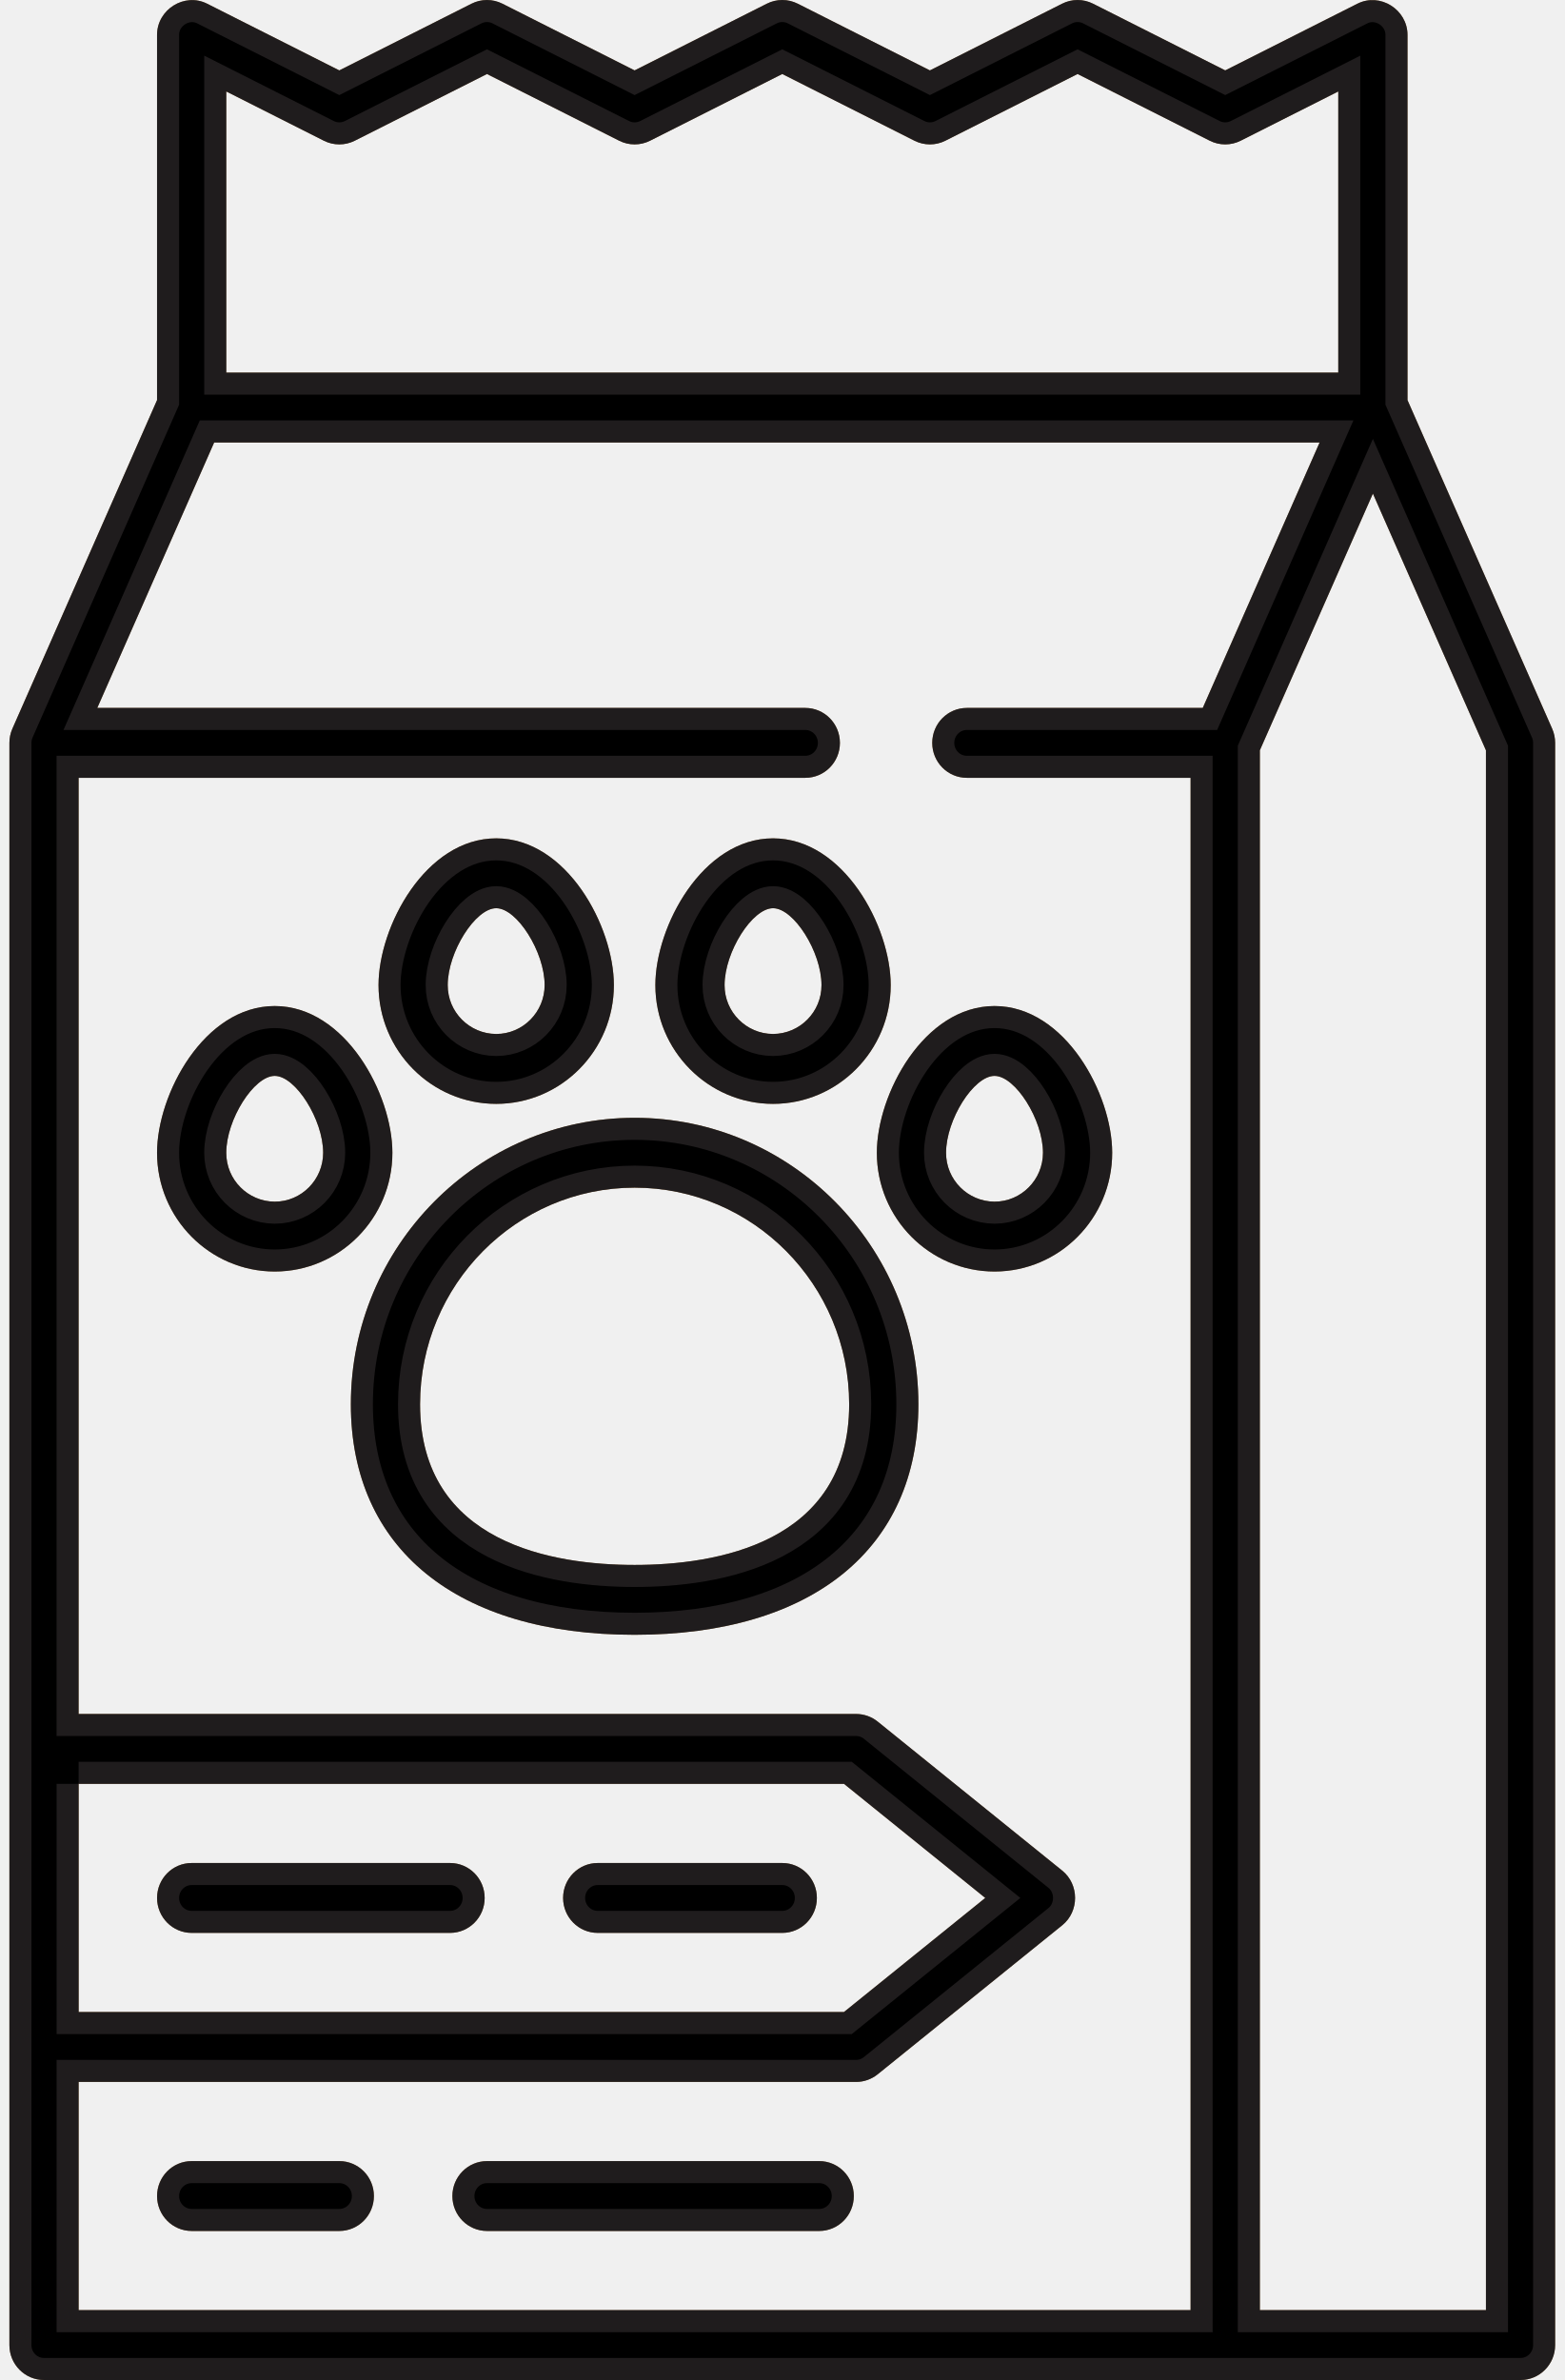
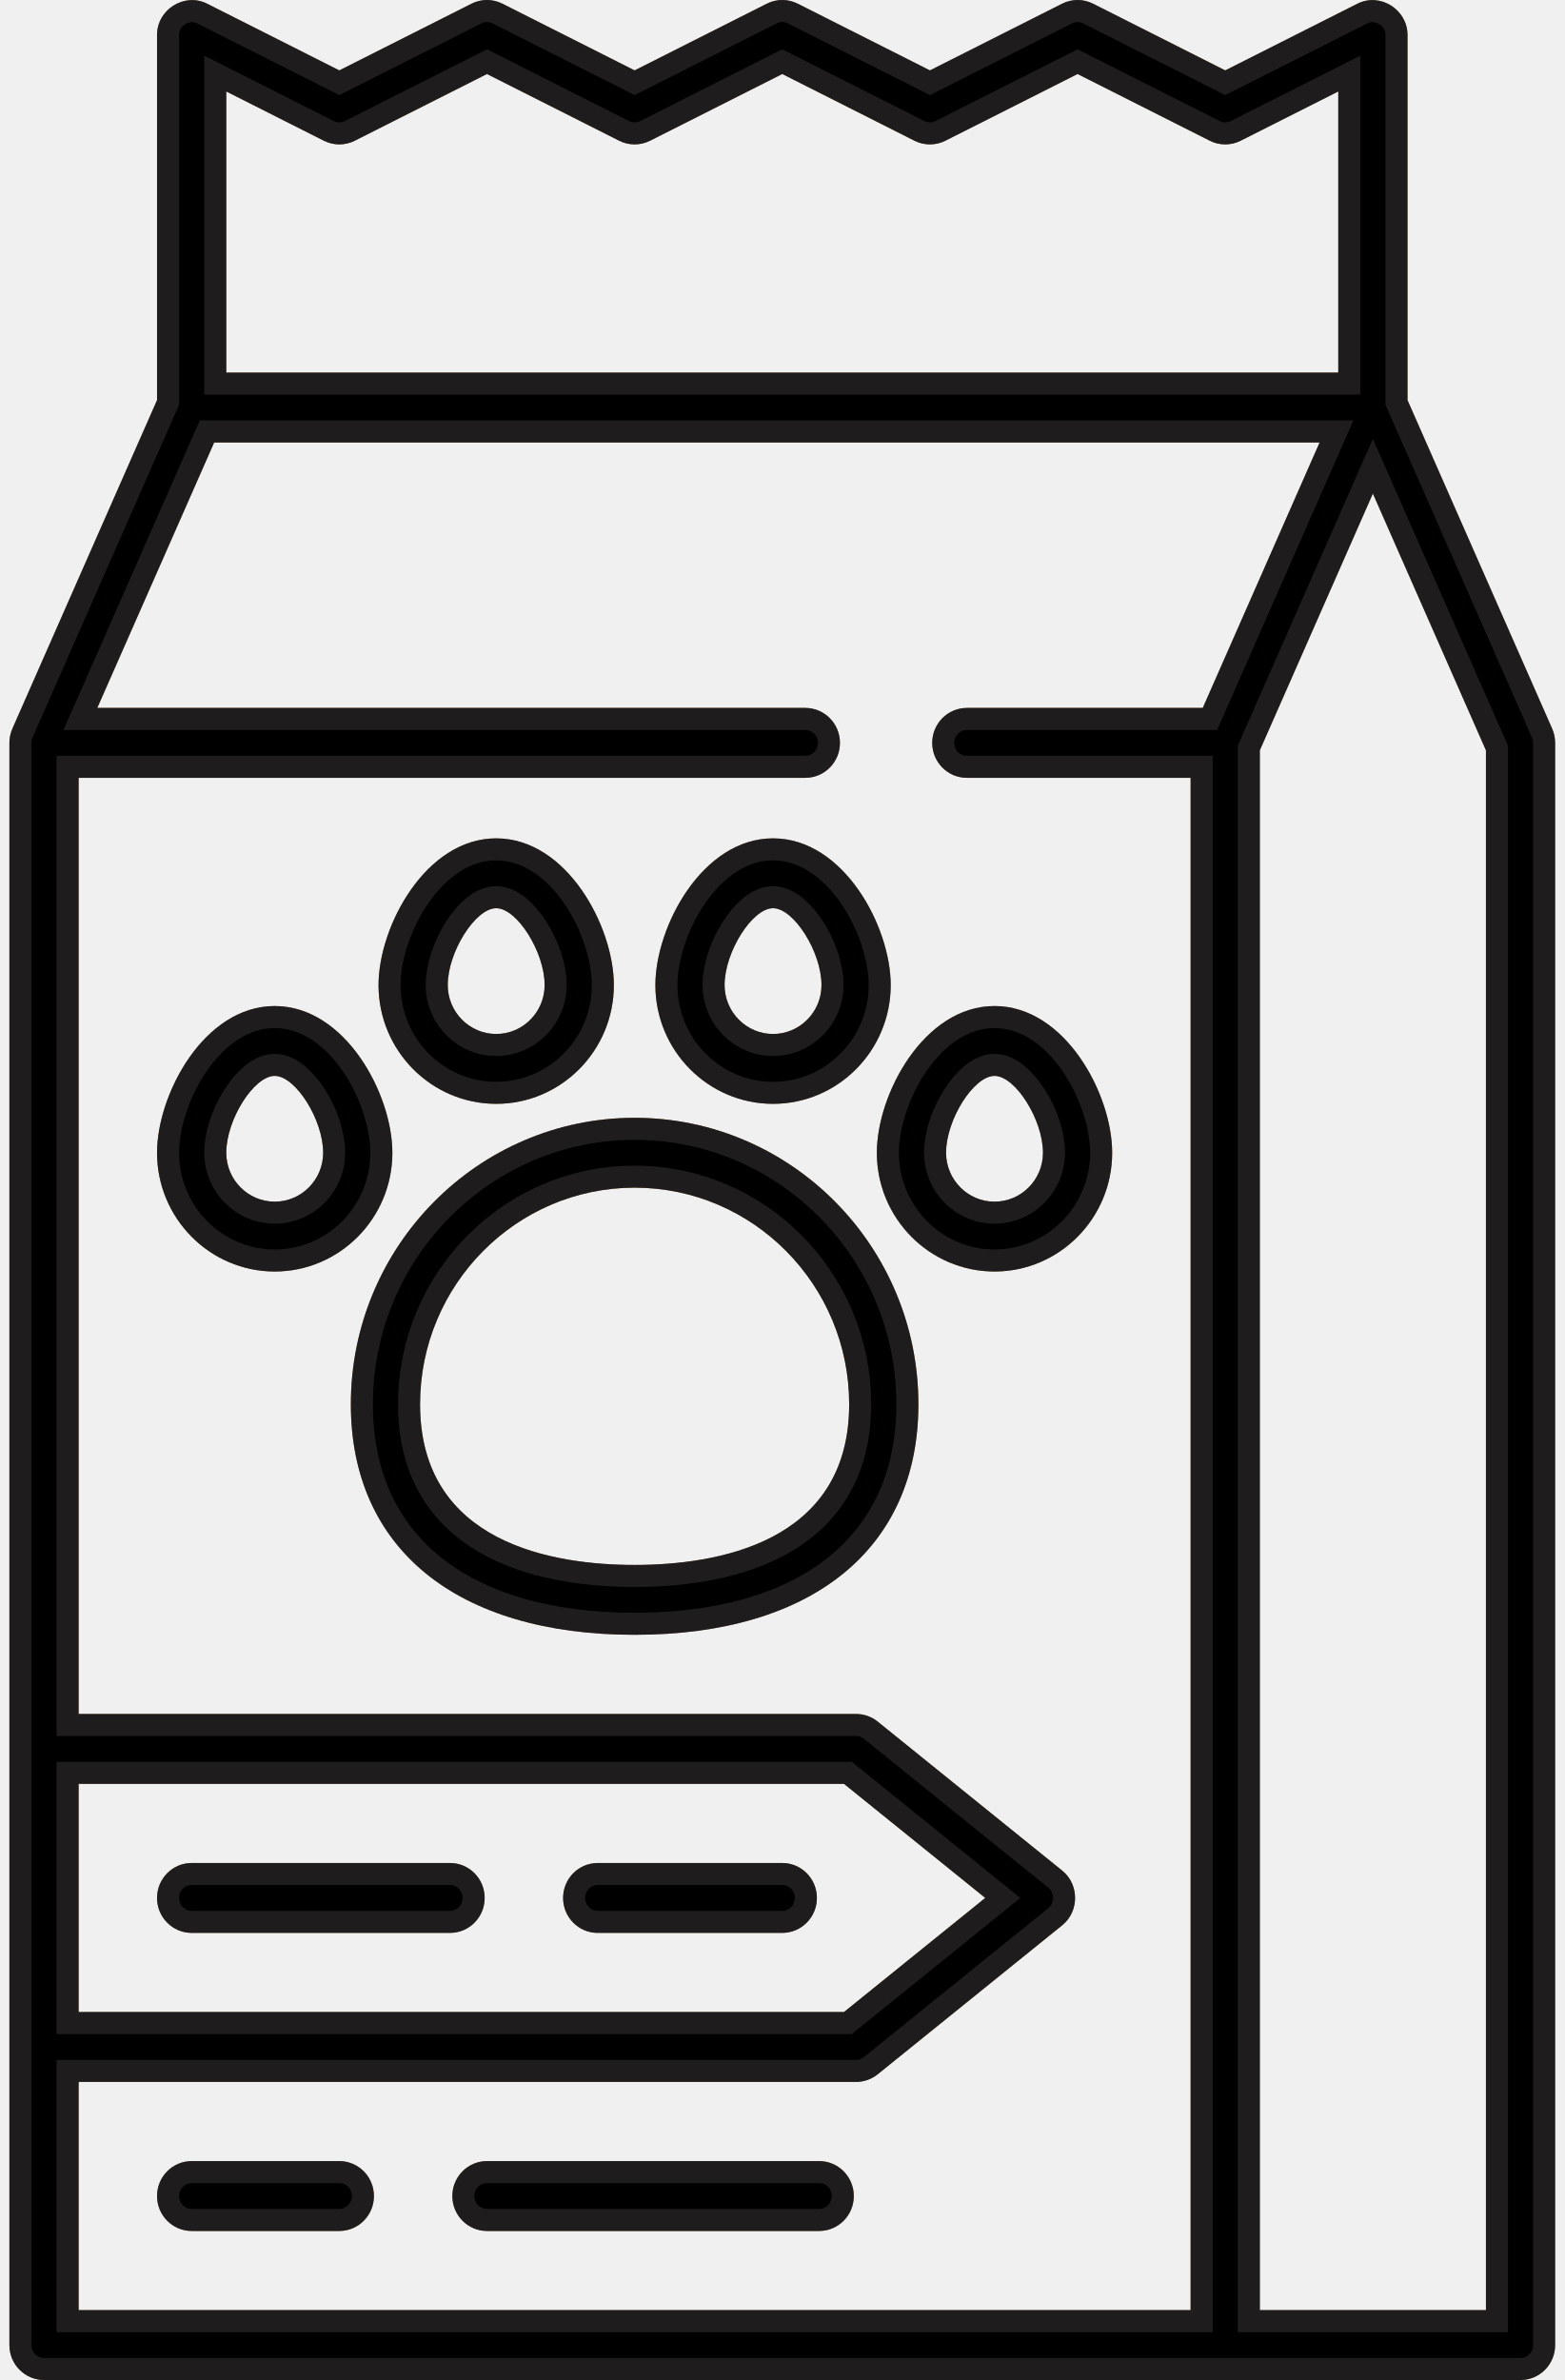
- <svg xmlns="http://www.w3.org/2000/svg" width="71" height="108">
-   <mask id="a" fill="#fff">
-     <path d="M70.438 33.067l-6.565-14.91V1.585C63.873.43 62.627-.35 61.6.168l-5.998 3.027L49.604.168a1.556 1.556 0 00-1.405 0L42.2 3.195 36.203.168a1.556 1.556 0 00-1.405 0l-5.999 3.027L22.801.168a1.556 1.556 0 00-1.404 0l-5.999 3.027L9.4.168C8.374-.351 7.127.429 7.127 1.585v16.572L.562 33.067a1.602 1.602 0 00-.135.644v72.704c0 .875.703 1.585 1.57 1.585h67.006c.868 0 1.57-.71 1.57-1.585V33.711c0-.222-.045-.44-.135-.644zM10.268 4.15l4.428 2.235c.442.223.963.223 1.405 0l5.998-3.027 5.998 3.027c.442.223.963.223 1.405 0L35.5 3.358l5.998 3.027c.442.223.963.223 1.405 0l5.998-3.027 5.998 3.027c.442.223.963.223 1.405 0l4.428-2.235v12.758H10.268V4.15zm-6.7 76.797H38.3l6.412 5.178-6.413 5.178H3.569V80.947zm40.308-45.651H54.03v69.534H3.568V94.474H38.85c.357 0 .703-.123.981-.348l8.376-6.763c.774-.625.774-1.85 0-2.475l-8.376-6.764a1.563 1.563 0 00-.98-.347H3.567V35.296h32.979c.867 0 1.57-.71 1.57-1.585 0-.876-.703-1.586-1.57-1.586H4.414l5.305-12.047h50.167l-5.304 12.047H43.876c-.868 0-1.57.71-1.57 1.586 0 .875.702 1.585 1.57 1.585zm23.557 69.534h-10.26V34.047l5.13-11.65 5.13 11.65v70.783z" />
-     <path d="M28.8 50.724c-7.101 0-12.878 5.831-12.878 12.998 0 6.55 4.814 10.462 12.877 10.462 8.064 0 12.878-3.911 12.878-10.462 0-7.167-5.777-12.998-12.878-12.998zm0 20.29c-3.637 0-9.737-.948-9.737-7.292 0-5.42 4.368-9.828 9.736-9.828 5.37 0 9.737 4.409 9.737 9.828 0 6.345-6.1 7.292-9.737 7.292zm-6.282-32.971c-3.21 0-5.34 4.007-5.34 6.658 0 2.972 2.395 5.39 5.34 5.39 2.944 0 5.34-2.418 5.34-5.39 0-2.65-2.13-6.658-5.34-6.658zm0 8.877a2.211 2.211 0 01-2.2-2.22c0-1.498 1.254-3.487 2.2-3.487.945 0 2.198 1.988 2.198 3.488 0 1.223-.986 2.219-2.198 2.219zm12.563-8.877c-3.21 0-5.34 4.007-5.34 6.658 0 2.972 2.396 5.39 5.34 5.39s5.34-2.418 5.34-5.39c0-2.65-2.13-6.658-5.34-6.658zm0 8.877a2.211 2.211 0 01-2.199-2.22c0-1.498 1.254-3.487 2.2-3.487.944 0 2.198 1.988 2.198 3.488a2.212 2.212 0 01-2.199 2.219zm10.051-1.268c-3.21 0-5.34 4.007-5.34 6.657 0 2.972 2.396 5.39 5.34 5.39s5.34-2.418 5.34-5.39c0-2.65-2.13-6.657-5.34-6.657zm0 8.877a2.212 2.212 0 01-2.199-2.22c0-1.5 1.254-3.487 2.199-3.487.945 0 2.199 1.988 2.199 3.487 0 1.224-.987 2.22-2.199 2.22zm-32.665-8.877c-3.21 0-5.34 4.007-5.34 6.657 0 2.972 2.395 5.39 5.34 5.39 2.944 0 5.34-2.418 5.34-5.39 0-2.65-2.13-6.657-5.34-6.657zm0 8.877a2.212 2.212 0 01-2.199-2.22c0-1.5 1.253-3.487 2.199-3.487.945 0 2.198 1.988 2.198 3.487 0 1.224-.986 2.22-2.198 2.22zm2.931 43.538h-6.7c-.868 0-1.57.71-1.57 1.585s.702 1.585 1.57 1.585h6.7c.868 0 1.57-.71 1.57-1.585 0-.876-.702-1.585-1.57-1.585zm21.777 0H22.1c-.867 0-1.57.71-1.57 1.585s.703 1.585 1.57 1.585h15.076c.868 0 1.57-.71 1.57-1.585 0-.876-.702-1.585-1.57-1.585zM20.424 84.54H8.698c-.868 0-1.57.71-1.57 1.585 0 .876.702 1.586 1.57 1.586h11.726c.867 0 1.57-.71 1.57-1.585 0-.876-.703-1.586-1.57-1.586zm15.076 0h-8.376c-.867 0-1.57.71-1.57 1.585 0 .876.703 1.586 1.57 1.586H35.5c.867 0 1.57-.71 1.57-1.585 0-.876-.702-1.586-1.57-1.586z" />
+ <svg xmlns="http://www.w3.org/2000/svg" width="71" height="108" viewBox="0 0 71 108">
+   <mask id="path-1-inside-1" fill="white">
+     <path d="M70.438 33.067L63.873 18.157V1.585C63.873 0.429 62.627 -0.351 61.6 0.168L55.602 3.195L49.604 0.168C49.162 -0.056 48.641 -0.056 48.199 0.168L42.201 3.195L36.203 0.168C35.761 -0.056 35.24 -0.056 34.798 0.168L28.799 3.195L22.801 0.168C22.359 -0.056 21.839 -0.056 21.397 0.168L15.398 3.195L9.4 0.168C8.374 -0.351 7.127 0.429 7.127 1.585V18.157L0.562 33.067C0.473 33.269 0.427 33.491 0.427 33.711V106.415C0.427 107.29 1.13 108 1.997 108H69.003C69.871 108 70.573 107.29 70.573 106.415V33.711C70.573 33.489 70.528 33.27 70.438 33.067ZM10.268 4.15L14.696 6.385C15.138 6.608 15.659 6.608 16.101 6.385L22.099 3.358L28.097 6.385C28.539 6.608 29.06 6.608 29.502 6.385L35.5 3.358L41.498 6.385C41.94 6.608 42.461 6.608 42.903 6.385L48.901 3.358L54.899 6.385C55.341 6.608 55.862 6.608 56.304 6.385L60.732 4.15V16.908H10.268V4.15ZM3.568 80.947H38.3L44.712 86.125L38.3 91.303H3.568V80.947ZM43.876 35.296H54.031V104.83H3.568V94.474H38.85C39.207 94.474 39.553 94.351 39.831 94.126L48.207 87.363C48.981 86.738 48.981 85.512 48.207 84.888L39.831 78.124C39.553 77.9 39.207 77.777 38.85 77.777H3.568V35.296H36.547C37.414 35.296 38.117 34.586 38.117 33.711C38.117 32.835 37.414 32.125 36.547 32.125H4.414L9.719 20.078H59.886L54.582 32.125H43.876C43.008 32.125 42.305 32.835 42.305 33.711C42.305 34.586 43.008 35.296 43.876 35.296ZM67.433 104.83H57.172V34.047L62.302 22.396L67.433 34.047V104.83Z" />
+     <path d="M28.799 50.724C21.699 50.724 15.922 56.555 15.922 63.722C15.922 70.273 20.736 74.184 28.799 74.184C36.863 74.184 41.677 70.273 41.677 63.722C41.677 56.555 35.9 50.724 28.799 50.724ZM28.799 71.014C25.163 71.014 19.063 70.066 19.063 63.722C19.063 58.303 23.431 53.894 28.799 53.894C34.169 53.894 38.536 58.303 38.536 63.722C38.536 70.067 32.436 71.014 28.799 71.014Z" />
+     <path d="M22.518 38.043C19.308 38.043 17.178 42.05 17.178 44.701C17.178 47.673 19.573 50.09 22.518 50.09C25.462 50.09 27.857 47.673 27.857 44.701C27.857 42.05 25.728 38.043 22.518 38.043ZM22.518 46.92C21.305 46.92 20.319 45.924 20.319 44.701C20.319 43.202 21.572 41.213 22.518 41.213C23.463 41.213 24.716 43.201 24.716 44.701C24.716 45.924 23.73 46.92 22.518 46.92Z" />
+     <path d="M35.081 38.043C31.871 38.043 29.742 42.05 29.742 44.701C29.742 47.673 32.137 50.09 35.081 50.09C38.026 50.09 40.421 47.673 40.421 44.701C40.421 42.05 38.291 38.043 35.081 38.043ZM35.081 46.92C33.869 46.92 32.882 45.924 32.882 44.701C32.882 43.202 34.136 41.213 35.081 41.213C36.026 41.213 37.28 43.201 37.28 44.701C37.28 45.924 36.294 46.92 35.081 46.92Z" />
+     <path d="M45.132 45.652C41.922 45.652 39.792 49.659 39.792 52.309C39.792 55.281 42.188 57.699 45.132 57.699C48.076 57.699 50.471 55.281 50.471 52.309C50.471 49.659 48.342 45.652 45.132 45.652ZM45.132 54.529C43.92 54.529 42.933 53.533 42.933 52.309C42.933 50.81 44.187 48.822 45.132 48.822C46.077 48.822 47.331 50.81 47.331 52.309C47.331 53.533 46.344 54.529 45.132 54.529Z" />
+     <path d="M12.467 45.652C9.257 45.652 7.127 49.659 7.127 52.309C7.127 55.281 9.522 57.699 12.467 57.699C15.411 57.699 17.806 55.281 17.806 52.309C17.806 49.659 15.677 45.652 12.467 45.652ZM12.467 54.529C11.254 54.529 10.268 53.533 10.268 52.309C10.268 50.81 11.521 48.822 12.467 48.822C13.412 48.822 14.665 50.81 14.665 52.309C14.665 53.533 13.679 54.529 12.467 54.529Z" />
+     <path d="M15.398 98.067H8.698C7.83 98.067 7.127 98.776 7.127 99.652C7.127 100.527 7.83 101.237 8.698 101.237H15.398C16.266 101.237 16.969 100.527 16.969 99.652C16.969 98.776 16.266 98.067 15.398 98.067Z" />
+     <path d="M37.175 98.067H22.099C21.232 98.067 20.528 98.776 20.528 99.652C20.528 100.527 21.232 101.237 22.099 101.237H37.175C38.043 101.237 38.746 100.527 38.746 99.652C38.746 98.776 38.043 98.067 37.175 98.067Z" />
+     <path d="M20.424 84.54H8.698C7.83 84.54 7.127 85.25 7.127 86.126C7.127 87.001 7.83 87.711 8.698 87.711H20.424C21.291 87.711 21.994 87.001 21.994 86.126C21.994 85.25 21.291 84.54 20.424 84.54Z" />
+     <path d="M35.5 84.54H27.124C26.257 84.54 25.554 85.25 25.554 86.126C25.554 87.001 26.257 87.711 27.124 87.711H35.5C36.367 87.711 37.071 87.001 37.071 86.126C37.071 85.25 36.368 84.54 35.5 84.54Z" />
  </mask>
-   <path d="M70.438 33.067l-6.565-14.91V1.585C63.873.43 62.627-.35 61.6.168l-5.998 3.027L49.604.168a1.556 1.556 0 00-1.405 0L42.2 3.195 36.203.168a1.556 1.556 0 00-1.405 0l-5.999 3.027L22.801.168a1.556 1.556 0 00-1.404 0l-5.999 3.027L9.4.168C8.374-.351 7.127.429 7.127 1.585v16.572L.562 33.067a1.602 1.602 0 00-.135.644v72.704c0 .875.703 1.585 1.57 1.585h67.006c.868 0 1.57-.71 1.57-1.585V33.711c0-.222-.045-.44-.135-.644zM10.268 4.15l4.428 2.235c.442.223.963.223 1.405 0l5.998-3.027 5.998 3.027c.442.223.963.223 1.405 0L35.5 3.358l5.998 3.027c.442.223.963.223 1.405 0l5.998-3.027 5.998 3.027c.442.223.963.223 1.405 0l4.428-2.235v12.758H10.268V4.15zm-6.7 76.797H38.3l6.412 5.178-6.413 5.178H3.569V80.947zm40.308-45.651H54.03v69.534H3.568V94.474H38.85c.357 0 .703-.123.981-.348l8.376-6.763c.774-.625.774-1.85 0-2.475l-8.376-6.764a1.563 1.563 0 00-.98-.347H3.567V35.296h32.979c.867 0 1.57-.71 1.57-1.585 0-.876-.703-1.586-1.57-1.586H4.414l5.305-12.047h50.167l-5.304 12.047H43.876c-.868 0-1.57.71-1.57 1.586 0 .875.702 1.585 1.57 1.585zm23.557 69.534h-10.26V34.047l5.13-11.65 5.13 11.65v70.783z" fill="#A07B50" />
-   <path d="M28.8 50.724c-7.101 0-12.878 5.831-12.878 12.998 0 6.55 4.814 10.462 12.877 10.462 8.064 0 12.878-3.911 12.878-10.462 0-7.167-5.777-12.998-12.878-12.998zm0 20.29c-3.637 0-9.737-.948-9.737-7.292 0-5.42 4.368-9.828 9.736-9.828 5.37 0 9.737 4.409 9.737 9.828 0 6.345-6.1 7.292-9.737 7.292zm-6.282-32.971c-3.21 0-5.34 4.007-5.34 6.658 0 2.972 2.395 5.39 5.34 5.39 2.944 0 5.34-2.418 5.34-5.39 0-2.65-2.13-6.658-5.34-6.658zm0 8.877a2.211 2.211 0 01-2.2-2.22c0-1.498 1.254-3.487 2.2-3.487.945 0 2.198 1.988 2.198 3.488 0 1.223-.986 2.219-2.198 2.219zm12.563-8.877c-3.21 0-5.34 4.007-5.34 6.658 0 2.972 2.396 5.39 5.34 5.39s5.34-2.418 5.34-5.39c0-2.65-2.13-6.658-5.34-6.658zm0 8.877a2.211 2.211 0 01-2.199-2.22c0-1.498 1.254-3.487 2.2-3.487.944 0 2.198 1.988 2.198 3.488a2.212 2.212 0 01-2.199 2.219zm10.051-1.268c-3.21 0-5.34 4.007-5.34 6.657 0 2.972 2.396 5.39 5.34 5.39s5.34-2.418 5.34-5.39c0-2.65-2.13-6.657-5.34-6.657zm0 8.877a2.212 2.212 0 01-2.199-2.22c0-1.5 1.254-3.487 2.199-3.487.945 0 2.199 1.988 2.199 3.487 0 1.224-.987 2.22-2.199 2.22zm-32.665-8.877c-3.21 0-5.34 4.007-5.34 6.657 0 2.972 2.395 5.39 5.34 5.39 2.944 0 5.34-2.418 5.34-5.39 0-2.65-2.13-6.657-5.34-6.657zm0 8.877a2.212 2.212 0 01-2.199-2.22c0-1.5 1.253-3.487 2.199-3.487.945 0 2.198 1.988 2.198 3.487 0 1.224-.986 2.22-2.198 2.22zm2.931 43.538h-6.7c-.868 0-1.57.71-1.57 1.585s.702 1.585 1.57 1.585h6.7c.868 0 1.57-.71 1.57-1.585 0-.876-.702-1.585-1.57-1.585zm21.777 0H22.1c-.867 0-1.57.71-1.57 1.585s.703 1.585 1.57 1.585h15.076c.868 0 1.57-.71 1.57-1.585 0-.876-.702-1.585-1.57-1.585zM20.424 84.54H8.698c-.868 0-1.57.71-1.57 1.585 0 .876.702 1.586 1.57 1.586h11.726c.867 0 1.57-.71 1.57-1.585 0-.876-.703-1.586-1.57-1.586zm15.076 0h-8.376c-.867 0-1.57.71-1.57 1.585 0 .876.703 1.586 1.57 1.586H35.5c.867 0 1.57-.71 1.57-1.585 0-.876-.702-1.586-1.57-1.586z" fill="#A07B50" />
-   <path d="M70.438 33.067l-6.565-14.91V1.585C63.873.43 62.627-.35 61.6.168l-5.998 3.027L49.604.168a1.556 1.556 0 00-1.405 0L42.2 3.195 36.203.168a1.556 1.556 0 00-1.405 0l-5.999 3.027L22.801.168a1.556 1.556 0 00-1.404 0l-5.999 3.027L9.4.168C8.374-.351 7.127.429 7.127 1.585v16.572L.562 33.067a1.602 1.602 0 00-.135.644v72.704c0 .875.703 1.585 1.57 1.585h67.006c.868 0 1.57-.71 1.57-1.585V33.711c0-.222-.045-.44-.135-.644zM10.268 4.15l4.428 2.235c.442.223.963.223 1.405 0l5.998-3.027 5.998 3.027c.442.223.963.223 1.405 0L35.5 3.358l5.998 3.027c.442.223.963.223 1.405 0l5.998-3.027 5.998 3.027c.442.223.963.223 1.405 0l4.428-2.235v12.758H10.268V4.15zm-6.7 76.797H38.3l6.412 5.178-6.413 5.178H3.569V80.947zm40.308-45.651H54.03v69.534H3.568V94.474H38.85c.357 0 .703-.123.981-.348l8.376-6.763c.774-.625.774-1.85 0-2.475l-8.376-6.764a1.563 1.563 0 00-.98-.347H3.567V35.296h32.979c.867 0 1.57-.71 1.57-1.585 0-.876-.703-1.586-1.57-1.586H4.414l5.305-12.047h50.167l-5.304 12.047H43.876c-.868 0-1.57.71-1.57 1.586 0 .875.702 1.585 1.57 1.585zm23.557 69.534h-10.26V34.047l5.13-11.65 5.13 11.65v70.783z" stroke="#1F1C1D" stroke-width="2" mask="url(#a)" />
-   <path d="M28.8 50.724c-7.101 0-12.878 5.831-12.878 12.998 0 6.55 4.814 10.462 12.877 10.462 8.064 0 12.878-3.911 12.878-10.462 0-7.167-5.777-12.998-12.878-12.998zm0 20.29c-3.637 0-9.737-.948-9.737-7.292 0-5.42 4.368-9.828 9.736-9.828 5.37 0 9.737 4.409 9.737 9.828 0 6.345-6.1 7.292-9.737 7.292zm-6.282-32.971c-3.21 0-5.34 4.007-5.34 6.658 0 2.972 2.395 5.39 5.34 5.39 2.944 0 5.34-2.418 5.34-5.39 0-2.65-2.13-6.658-5.34-6.658zm0 8.877a2.211 2.211 0 01-2.2-2.22c0-1.498 1.254-3.487 2.2-3.487.945 0 2.198 1.988 2.198 3.488 0 1.223-.986 2.219-2.198 2.219zm12.563-8.877c-3.21 0-5.34 4.007-5.34 6.658 0 2.972 2.396 5.39 5.34 5.39s5.34-2.418 5.34-5.39c0-2.65-2.13-6.658-5.34-6.658zm0 8.877a2.211 2.211 0 01-2.199-2.22c0-1.498 1.254-3.487 2.2-3.487.944 0 2.198 1.988 2.198 3.488a2.212 2.212 0 01-2.199 2.219zm10.051-1.268c-3.21 0-5.34 4.007-5.34 6.657 0 2.972 2.396 5.39 5.34 5.39s5.34-2.418 5.34-5.39c0-2.65-2.13-6.657-5.34-6.657zm0 8.877a2.212 2.212 0 01-2.199-2.22c0-1.5 1.254-3.487 2.199-3.487.945 0 2.199 1.988 2.199 3.487 0 1.224-.987 2.22-2.199 2.22zm-32.665-8.877c-3.21 0-5.34 4.007-5.34 6.657 0 2.972 2.395 5.39 5.34 5.39 2.944 0 5.34-2.418 5.34-5.39 0-2.65-2.13-6.657-5.34-6.657zm0 8.877a2.212 2.212 0 01-2.199-2.22c0-1.5 1.253-3.487 2.199-3.487.945 0 2.198 1.988 2.198 3.487 0 1.224-.986 2.22-2.198 2.22zm2.931 43.538h-6.7c-.868 0-1.57.71-1.57 1.585s.702 1.585 1.57 1.585h6.7c.868 0 1.57-.71 1.57-1.585 0-.876-.702-1.585-1.57-1.585zm21.777 0H22.1c-.867 0-1.57.71-1.57 1.585s.703 1.585 1.57 1.585h15.076c.868 0 1.57-.71 1.57-1.585 0-.876-.702-1.585-1.57-1.585zM20.424 84.54H8.698c-.868 0-1.57.71-1.57 1.585 0 .876.702 1.586 1.57 1.586h11.726c.867 0 1.57-.71 1.57-1.585 0-.876-.703-1.586-1.57-1.586zm15.076 0h-8.376c-.867 0-1.57.71-1.57 1.585 0 .876.703 1.586 1.57 1.586H35.5c.867 0 1.57-.71 1.57-1.585 0-.876-.702-1.586-1.57-1.586z" stroke="#1F1C1D" stroke-width="2" mask="url(#a)" />
+   <path d="M70.438 33.067L63.873 18.157V1.585C63.873 0.429 62.627 -0.351 61.6 0.168L55.602 3.195L49.604 0.168C49.162 -0.056 48.641 -0.056 48.199 0.168L42.201 3.195L36.203 0.168C35.761 -0.056 35.24 -0.056 34.798 0.168L28.799 3.195L22.801 0.168C22.359 -0.056 21.839 -0.056 21.397 0.168L15.398 3.195L9.4 0.168C8.374 -0.351 7.127 0.429 7.127 1.585V18.157L0.562 33.067C0.473 33.269 0.427 33.491 0.427 33.711V106.415C0.427 107.29 1.13 108 1.997 108H69.003C69.871 108 70.573 107.29 70.573 106.415V33.711C70.573 33.489 70.528 33.27 70.438 33.067ZM10.268 4.15L14.696 6.385C15.138 6.608 15.659 6.608 16.101 6.385L22.099 3.358L28.097 6.385C28.539 6.608 29.06 6.608 29.502 6.385L35.5 3.358L41.498 6.385C41.94 6.608 42.461 6.608 42.903 6.385L48.901 3.358L54.899 6.385C55.341 6.608 55.862 6.608 56.304 6.385L60.732 4.15V16.908H10.268V4.15ZM3.568 80.947H38.3L44.712 86.125L38.3 91.303H3.568V80.947ZM43.876 35.296H54.031V104.83H3.568V94.474H38.85C39.207 94.474 39.553 94.351 39.831 94.126L48.207 87.363C48.981 86.738 48.981 85.512 48.207 84.888L39.831 78.124C39.553 77.9 39.207 77.777 38.85 77.777H3.568V35.296H36.547C37.414 35.296 38.117 34.586 38.117 33.711C38.117 32.835 37.414 32.125 36.547 32.125H4.414L9.719 20.078H59.886L54.582 32.125H43.876C43.008 32.125 42.305 32.835 42.305 33.711C42.305 34.586 43.008 35.296 43.876 35.296ZM67.433 104.83H57.172V34.047L62.302 22.396L67.433 34.047V104.83Z" fill="#A07B50" />
+   <path d="M28.799 50.724C21.699 50.724 15.922 56.555 15.922 63.722C15.922 70.273 20.736 74.184 28.799 74.184C36.863 74.184 41.677 70.273 41.677 63.722C41.677 56.555 35.9 50.724 28.799 50.724ZM28.799 71.014C25.163 71.014 19.063 70.066 19.063 63.722C19.063 58.303 23.431 53.894 28.799 53.894C34.169 53.894 38.536 58.303 38.536 63.722C38.536 70.067 32.436 71.014 28.799 71.014Z" fill="#A07B50" />
+   <path d="M22.518 38.043C19.308 38.043 17.178 42.05 17.178 44.701C17.178 47.673 19.573 50.09 22.518 50.09C25.462 50.09 27.857 47.673 27.857 44.701C27.857 42.05 25.728 38.043 22.518 38.043ZM22.518 46.92C21.305 46.92 20.319 45.924 20.319 44.701C20.319 43.202 21.572 41.213 22.518 41.213C23.463 41.213 24.716 43.201 24.716 44.701C24.716 45.924 23.73 46.92 22.518 46.92Z" fill="#A07B50" />
+   <path d="M35.081 38.043C31.871 38.043 29.742 42.05 29.742 44.701C29.742 47.673 32.137 50.09 35.081 50.09C38.026 50.09 40.421 47.673 40.421 44.701C40.421 42.05 38.291 38.043 35.081 38.043ZM35.081 46.92C33.869 46.92 32.882 45.924 32.882 44.701C32.882 43.202 34.136 41.213 35.081 41.213C36.026 41.213 37.28 43.201 37.28 44.701C37.28 45.924 36.294 46.92 35.081 46.92Z" fill="#A07B50" />
+   <path d="M45.132 45.652C41.922 45.652 39.792 49.659 39.792 52.309C39.792 55.281 42.188 57.699 45.132 57.699C48.076 57.699 50.471 55.281 50.471 52.309C50.471 49.659 48.342 45.652 45.132 45.652ZM45.132 54.529C43.92 54.529 42.933 53.533 42.933 52.309C42.933 50.81 44.187 48.822 45.132 48.822C46.077 48.822 47.331 50.81 47.331 52.309C47.331 53.533 46.344 54.529 45.132 54.529Z" fill="#A07B50" />
+   <path d="M12.467 45.652C9.257 45.652 7.127 49.659 7.127 52.309C7.127 55.281 9.522 57.699 12.467 57.699C15.411 57.699 17.806 55.281 17.806 52.309C17.806 49.659 15.677 45.652 12.467 45.652ZM12.467 54.529C11.254 54.529 10.268 53.533 10.268 52.309C10.268 50.81 11.521 48.822 12.467 48.822C13.412 48.822 14.665 50.81 14.665 52.309C14.665 53.533 13.679 54.529 12.467 54.529Z" fill="#A07B50" />
+   <path d="M15.398 98.067H8.698C7.83 98.067 7.127 98.776 7.127 99.652C7.127 100.527 7.83 101.237 8.698 101.237H15.398C16.266 101.237 16.969 100.527 16.969 99.652C16.969 98.776 16.266 98.067 15.398 98.067Z" fill="#A07B50" />
+   <path d="M37.175 98.067H22.099C21.232 98.067 20.528 98.776 20.528 99.652C20.528 100.527 21.232 101.237 22.099 101.237H37.175C38.043 101.237 38.746 100.527 38.746 99.652C38.746 98.776 38.043 98.067 37.175 98.067Z" fill="#A07B50" />
+   <path d="M20.424 84.54H8.698C7.83 84.54 7.127 85.25 7.127 86.126C7.127 87.001 7.83 87.711 8.698 87.711H20.424C21.291 87.711 21.994 87.001 21.994 86.126C21.994 85.25 21.291 84.54 20.424 84.54Z" fill="#A07B50" />
+   <path d="M35.5 84.54H27.124C26.257 84.54 25.554 85.25 25.554 86.126C25.554 87.001 26.257 87.711 27.124 87.711H35.5C36.367 87.711 37.071 87.001 37.071 86.126C37.071 85.25 36.368 84.54 35.5 84.54Z" fill="#A07B50" />
+   <path d="M70.438 33.067L63.873 18.157V1.585C63.873 0.429 62.627 -0.351 61.6 0.168L55.602 3.195L49.604 0.168C49.162 -0.056 48.641 -0.056 48.199 0.168L42.201 3.195L36.203 0.168C35.761 -0.056 35.24 -0.056 34.798 0.168L28.799 3.195L22.801 0.168C22.359 -0.056 21.839 -0.056 21.397 0.168L15.398 3.195L9.4 0.168C8.374 -0.351 7.127 0.429 7.127 1.585V18.157L0.562 33.067C0.473 33.269 0.427 33.491 0.427 33.711V106.415C0.427 107.29 1.13 108 1.997 108H69.003C69.871 108 70.573 107.29 70.573 106.415V33.711C70.573 33.489 70.528 33.27 70.438 33.067ZM10.268 4.15L14.696 6.385C15.138 6.608 15.659 6.608 16.101 6.385L22.099 3.358L28.097 6.385C28.539 6.608 29.06 6.608 29.502 6.385L35.5 3.358L41.498 6.385C41.94 6.608 42.461 6.608 42.903 6.385L48.901 3.358L54.899 6.385C55.341 6.608 55.862 6.608 56.304 6.385L60.732 4.15V16.908H10.268V4.15ZM3.568 80.947H38.3L44.712 86.125L38.3 91.303H3.568V80.947ZM43.876 35.296H54.031V104.83H3.568V94.474H38.85C39.207 94.474 39.553 94.351 39.831 94.126L48.207 87.363C48.981 86.738 48.981 85.512 48.207 84.888L39.831 78.124C39.553 77.9 39.207 77.777 38.85 77.777H3.568V35.296H36.547C37.414 35.296 38.117 34.586 38.117 33.711C38.117 32.835 37.414 32.125 36.547 32.125H4.414L9.719 20.078H59.886L54.582 32.125H43.876C43.008 32.125 42.305 32.835 42.305 33.711C42.305 34.586 43.008 35.296 43.876 35.296ZM67.433 104.83H57.172V34.047L62.302 22.396L67.433 34.047V104.83Z" stroke="#1F1C1D" stroke-width="2" mask="url(#path-1-inside-1)" />
+   <path d="M28.799 50.724C21.699 50.724 15.922 56.555 15.922 63.722C15.922 70.273 20.736 74.184 28.799 74.184C36.863 74.184 41.677 70.273 41.677 63.722C41.677 56.555 35.9 50.724 28.799 50.724ZM28.799 71.014C25.163 71.014 19.063 70.066 19.063 63.722C19.063 58.303 23.431 53.894 28.799 53.894C34.169 53.894 38.536 58.303 38.536 63.722C38.536 70.067 32.436 71.014 28.799 71.014Z" stroke="#1F1C1D" stroke-width="2" mask="url(#path-1-inside-1)" />
+   <path d="M22.518 38.043C19.308 38.043 17.178 42.05 17.178 44.701C17.178 47.673 19.573 50.09 22.518 50.09C25.462 50.09 27.857 47.673 27.857 44.701C27.857 42.05 25.728 38.043 22.518 38.043ZM22.518 46.92C21.305 46.92 20.319 45.924 20.319 44.701C20.319 43.202 21.572 41.213 22.518 41.213C23.463 41.213 24.716 43.201 24.716 44.701C24.716 45.924 23.73 46.92 22.518 46.92Z" stroke="#1F1C1D" stroke-width="2" mask="url(#path-1-inside-1)" />
+   <path d="M35.081 38.043C31.871 38.043 29.742 42.05 29.742 44.701C29.742 47.673 32.137 50.09 35.081 50.09C38.026 50.09 40.421 47.673 40.421 44.701C40.421 42.05 38.291 38.043 35.081 38.043ZM35.081 46.92C33.869 46.92 32.882 45.924 32.882 44.701C32.882 43.202 34.136 41.213 35.081 41.213C36.026 41.213 37.28 43.201 37.28 44.701C37.28 45.924 36.294 46.92 35.081 46.92Z" stroke="#1F1C1D" stroke-width="2" mask="url(#path-1-inside-1)" />
+   <path d="M45.132 45.652C41.922 45.652 39.792 49.659 39.792 52.309C39.792 55.281 42.188 57.699 45.132 57.699C48.076 57.699 50.471 55.281 50.471 52.309C50.471 49.659 48.342 45.652 45.132 45.652ZM45.132 54.529C43.92 54.529 42.933 53.533 42.933 52.309C42.933 50.81 44.187 48.822 45.132 48.822C46.077 48.822 47.331 50.81 47.331 52.309C47.331 53.533 46.344 54.529 45.132 54.529Z" stroke="#1F1C1D" stroke-width="2" mask="url(#path-1-inside-1)" />
+   <path d="M12.467 45.652C9.257 45.652 7.127 49.659 7.127 52.309C7.127 55.281 9.522 57.699 12.467 57.699C15.411 57.699 17.806 55.281 17.806 52.309C17.806 49.659 15.677 45.652 12.467 45.652ZM12.467 54.529C11.254 54.529 10.268 53.533 10.268 52.309C10.268 50.81 11.521 48.822 12.467 48.822C13.412 48.822 14.665 50.81 14.665 52.309C14.665 53.533 13.679 54.529 12.467 54.529Z" stroke="#1F1C1D" stroke-width="2" mask="url(#path-1-inside-1)" />
+   <path d="M15.398 98.067H8.698C7.83 98.067 7.127 98.776 7.127 99.652C7.127 100.527 7.83 101.237 8.698 101.237H15.398C16.266 101.237 16.969 100.527 16.969 99.652C16.969 98.776 16.266 98.067 15.398 98.067Z" stroke="#1F1C1D" stroke-width="2" mask="url(#path-1-inside-1)" />
+   <path d="M37.175 98.067H22.099C21.232 98.067 20.528 98.776 20.528 99.652C20.528 100.527 21.232 101.237 22.099 101.237H37.175C38.043 101.237 38.746 100.527 38.746 99.652C38.746 98.776 38.043 98.067 37.175 98.067Z" stroke="#1F1C1D" stroke-width="2" mask="url(#path-1-inside-1)" />
+   <path d="M20.424 84.54H8.698C7.83 84.54 7.127 85.25 7.127 86.126C7.127 87.001 7.83 87.711 8.698 87.711H20.424C21.291 87.711 21.994 87.001 21.994 86.126C21.994 85.25 21.291 84.54 20.424 84.54Z" stroke="#1F1C1D" stroke-width="2" mask="url(#path-1-inside-1)" />
+   <path d="M35.5 84.54H27.124C26.257 84.54 25.554 85.25 25.554 86.126C25.554 87.001 26.257 87.711 27.124 87.711H35.5C36.367 87.711 37.071 87.001 37.071 86.126C37.071 85.25 36.368 84.54 35.5 84.54Z" stroke="#1F1C1D" stroke-width="2" mask="url(#path-1-inside-1)" />
</svg>
